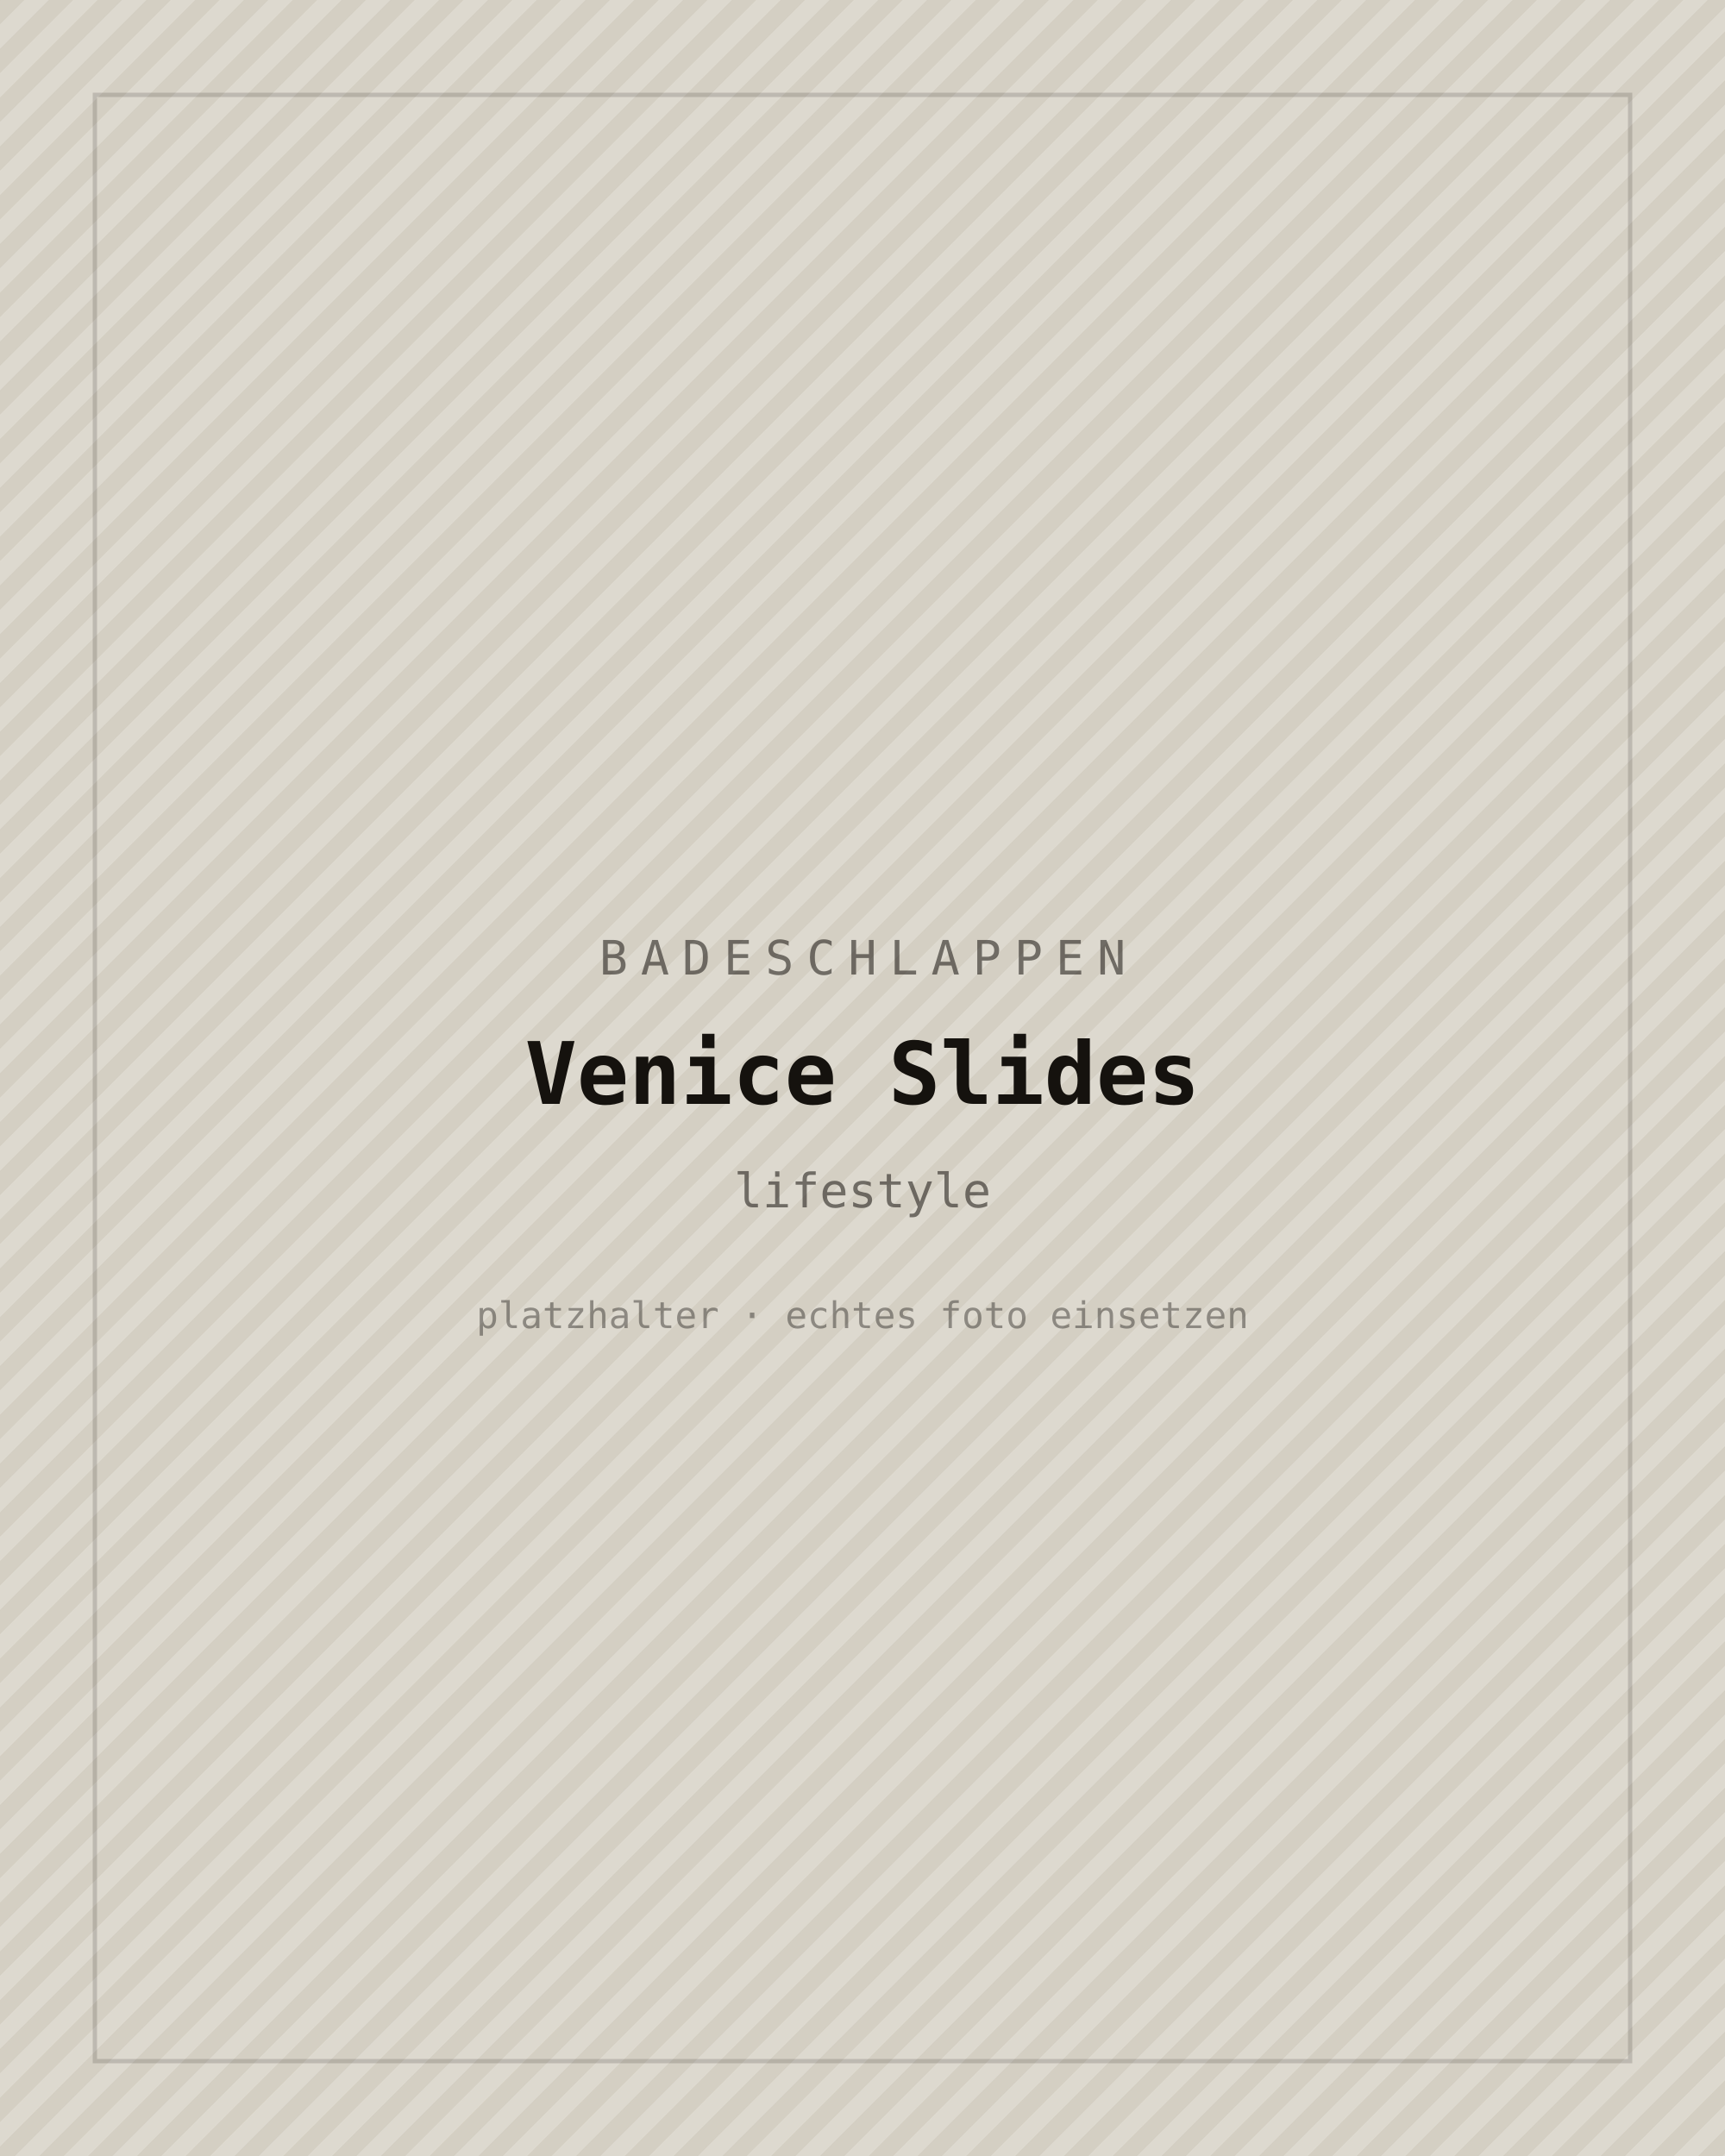
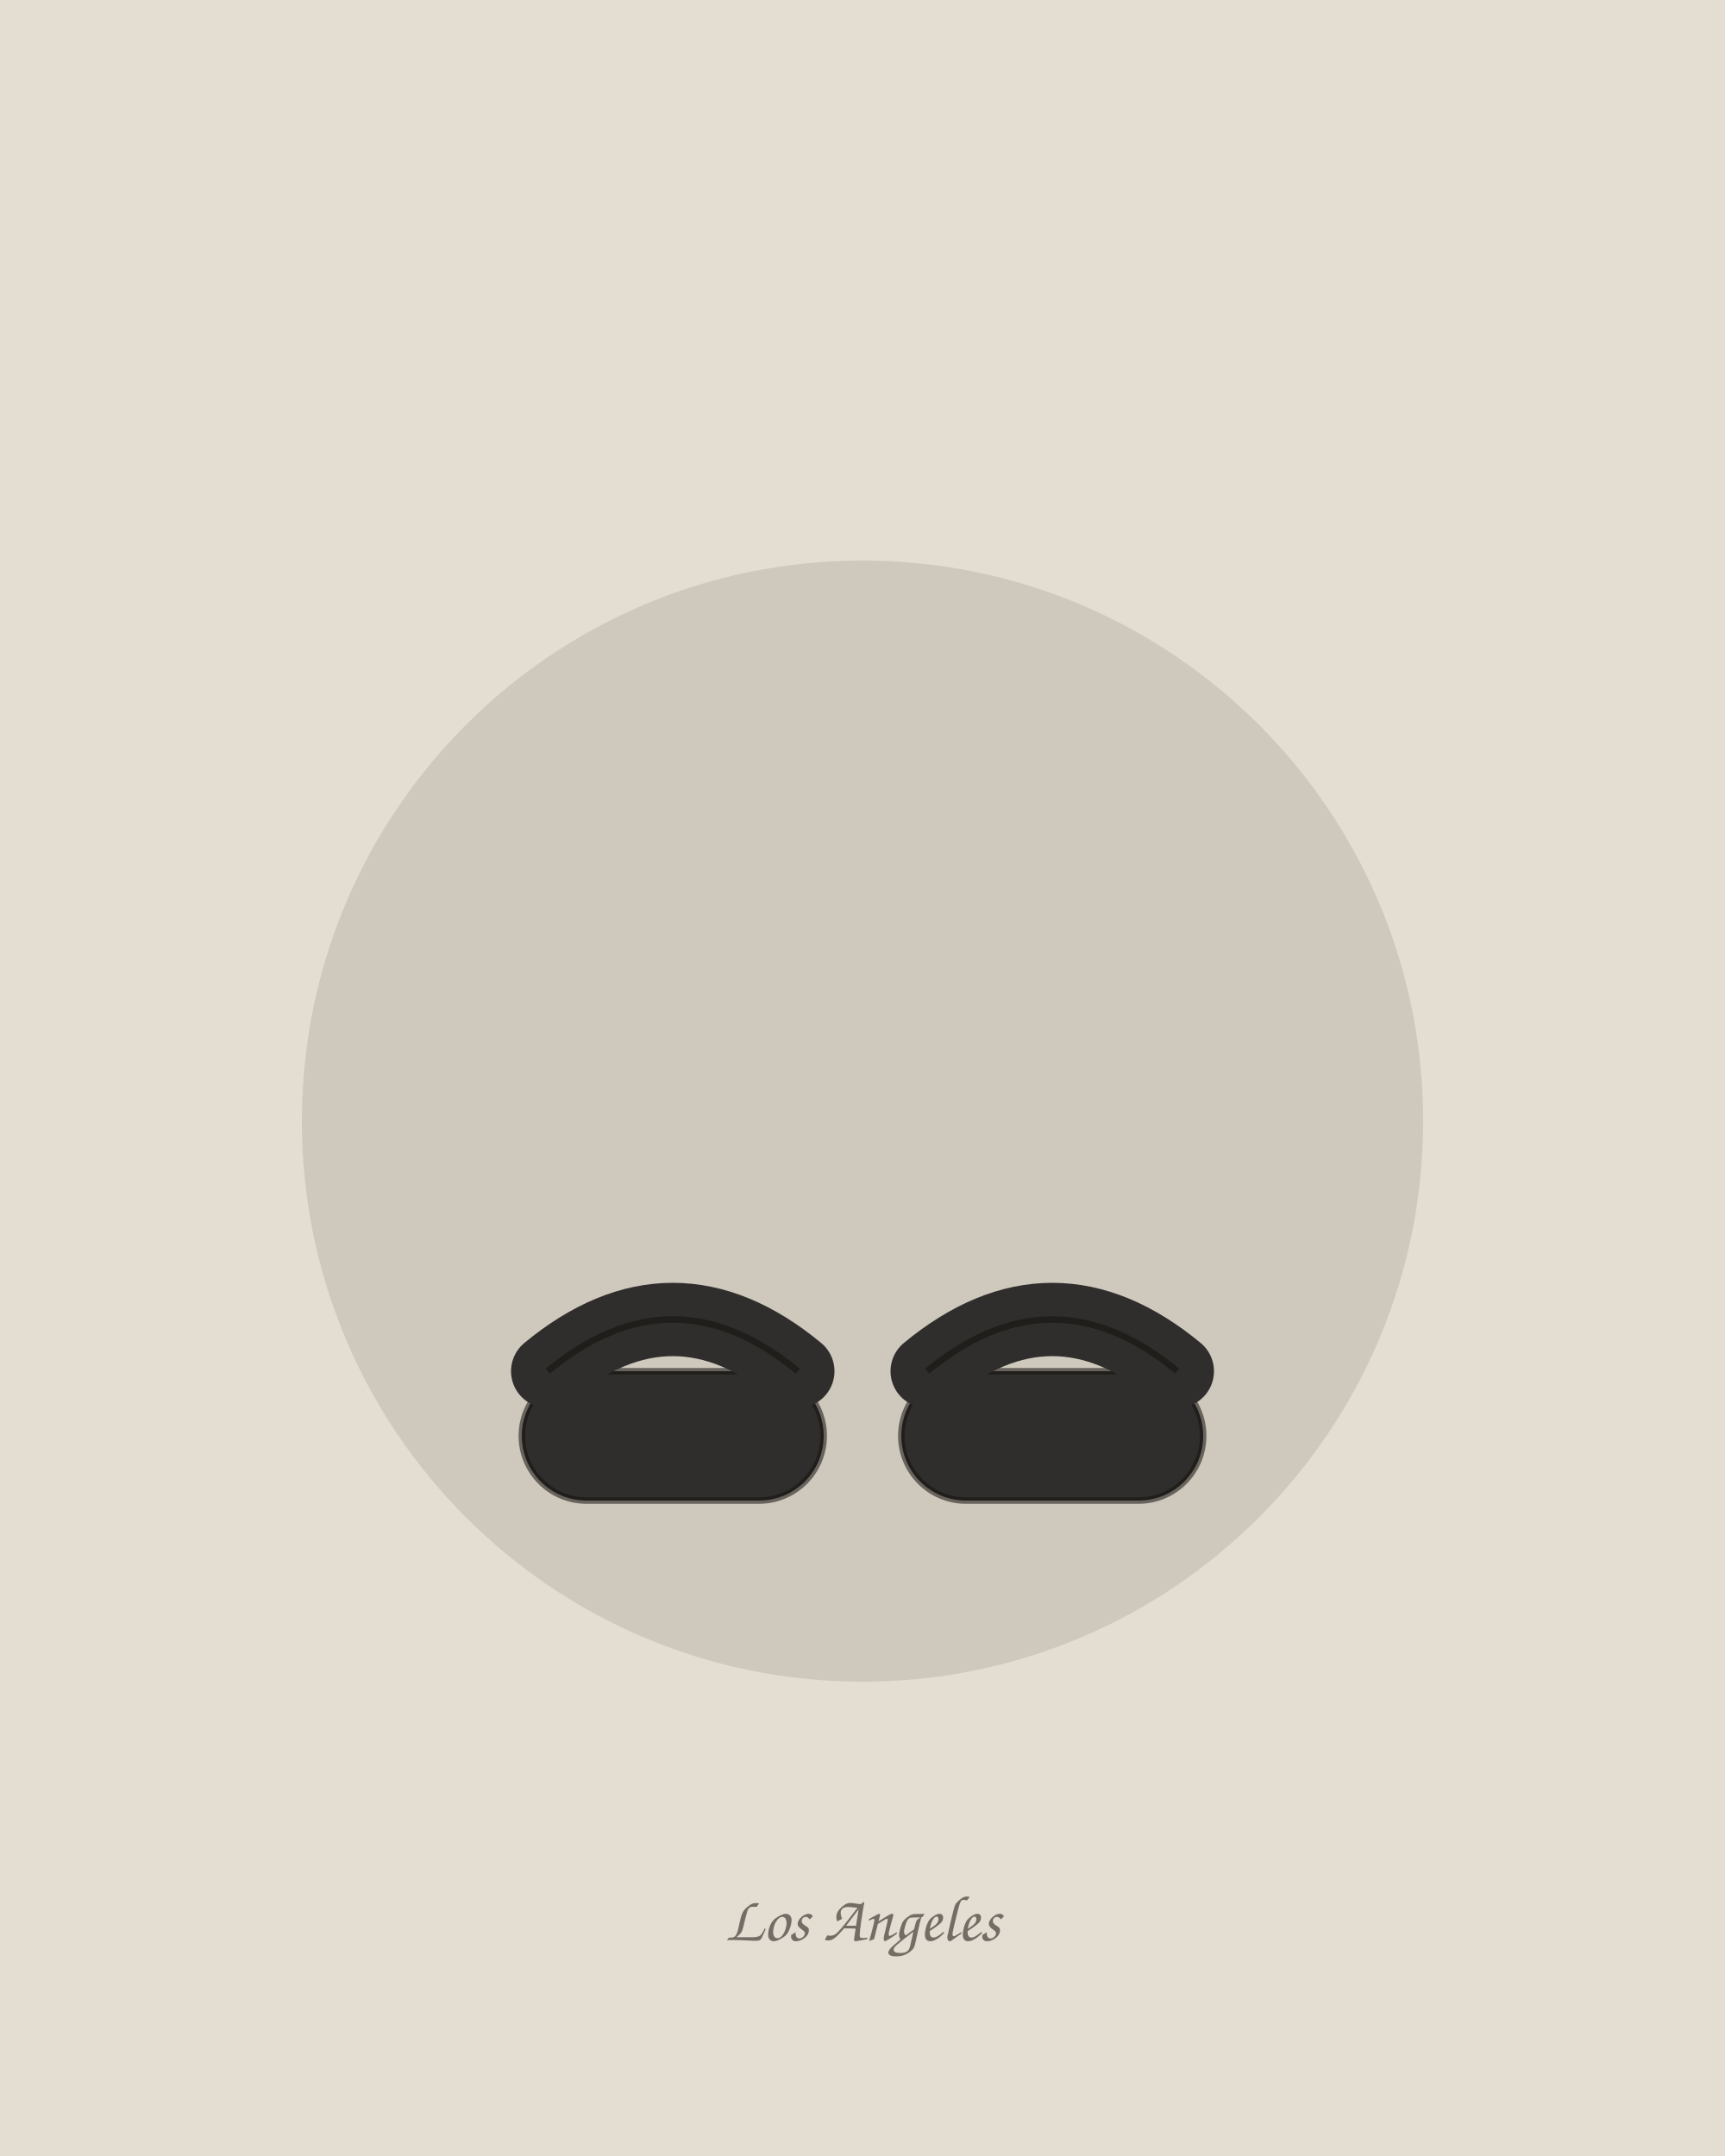
<svg xmlns="http://www.w3.org/2000/svg" viewBox="0 0 800 1000" width="800" height="1000">
-   <defs>
-     <pattern id="s" width="16" height="16" patternUnits="userSpaceOnUse" patternTransform="rotate(45)">
-       <rect width="16" height="16" fill="#ddd9cf" />
-       <rect width="8" height="16" fill="#d4cfc3" />
-     </pattern>
-   </defs>
-   <rect width="800" height="1000" fill="url(#s)" />
-   <rect x="44" y="44" width="712" height="912" fill="none" stroke="#15120e" stroke-opacity="0.16" stroke-width="2" />
-   <text x="400" y="452" text-anchor="middle" font-family="'Space Mono',monospace" font-size="22" letter-spacing="6" fill="#15120e" opacity="0.55">BADESCHLAPPEN</text>
-   <text x="400" y="512" text-anchor="middle" font-family="'Space Mono',monospace" font-weight="700" font-size="40" fill="#15120e">Venice Slides</text>
-   <text x="400" y="560" text-anchor="middle" font-family="'Space Mono',monospace" font-size="22" fill="#15120e" opacity="0.55">lifestyle</text>
-   <text x="400" y="616" text-anchor="middle" font-family="'Space Mono',monospace" font-size="17" fill="#15120e" opacity="0.4">platzhalter · echtes foto einsetzen</text>
+   <rect width="800" height="1000" fill="#e4ddd1" />
+   <circle cx="400" cy="520" r="260" fill="#2f2e2c" opacity="0.12" />
+   <rect x="242" y="636" width="140" height="60" rx="30" fill="#2f2e2c" stroke="rgba(20,18,14,.55)" stroke-width="3" />
+   <path d="M254 636 q58 -48 116 0" fill="none" stroke="#2f2e2c" stroke-width="34" stroke-linecap="round" />
+   <path d="M254 636 q58 -48 116 0" fill="none" stroke="rgba(20,18,14,.55)" stroke-width="3" />
+   <rect x="418" y="636" width="140" height="60" rx="30" fill="#2f2e2c" stroke="rgba(20,18,14,.55)" stroke-width="3" />
+   <path d="M430 636 q58 -48 116 0" fill="none" stroke="#2f2e2c" stroke-width="34" stroke-linecap="round" />
+   <path d="M430 636 q58 -48 116 0" fill="none" stroke="rgba(20,18,14,.55)" stroke-width="3" />
+   <text x="400" y="900" text-anchor="middle" font-family="'Permanent Marker',cursive" font-size="30" fill="rgba(20,18,14,.55)">Los Angeles</text>
</svg>
